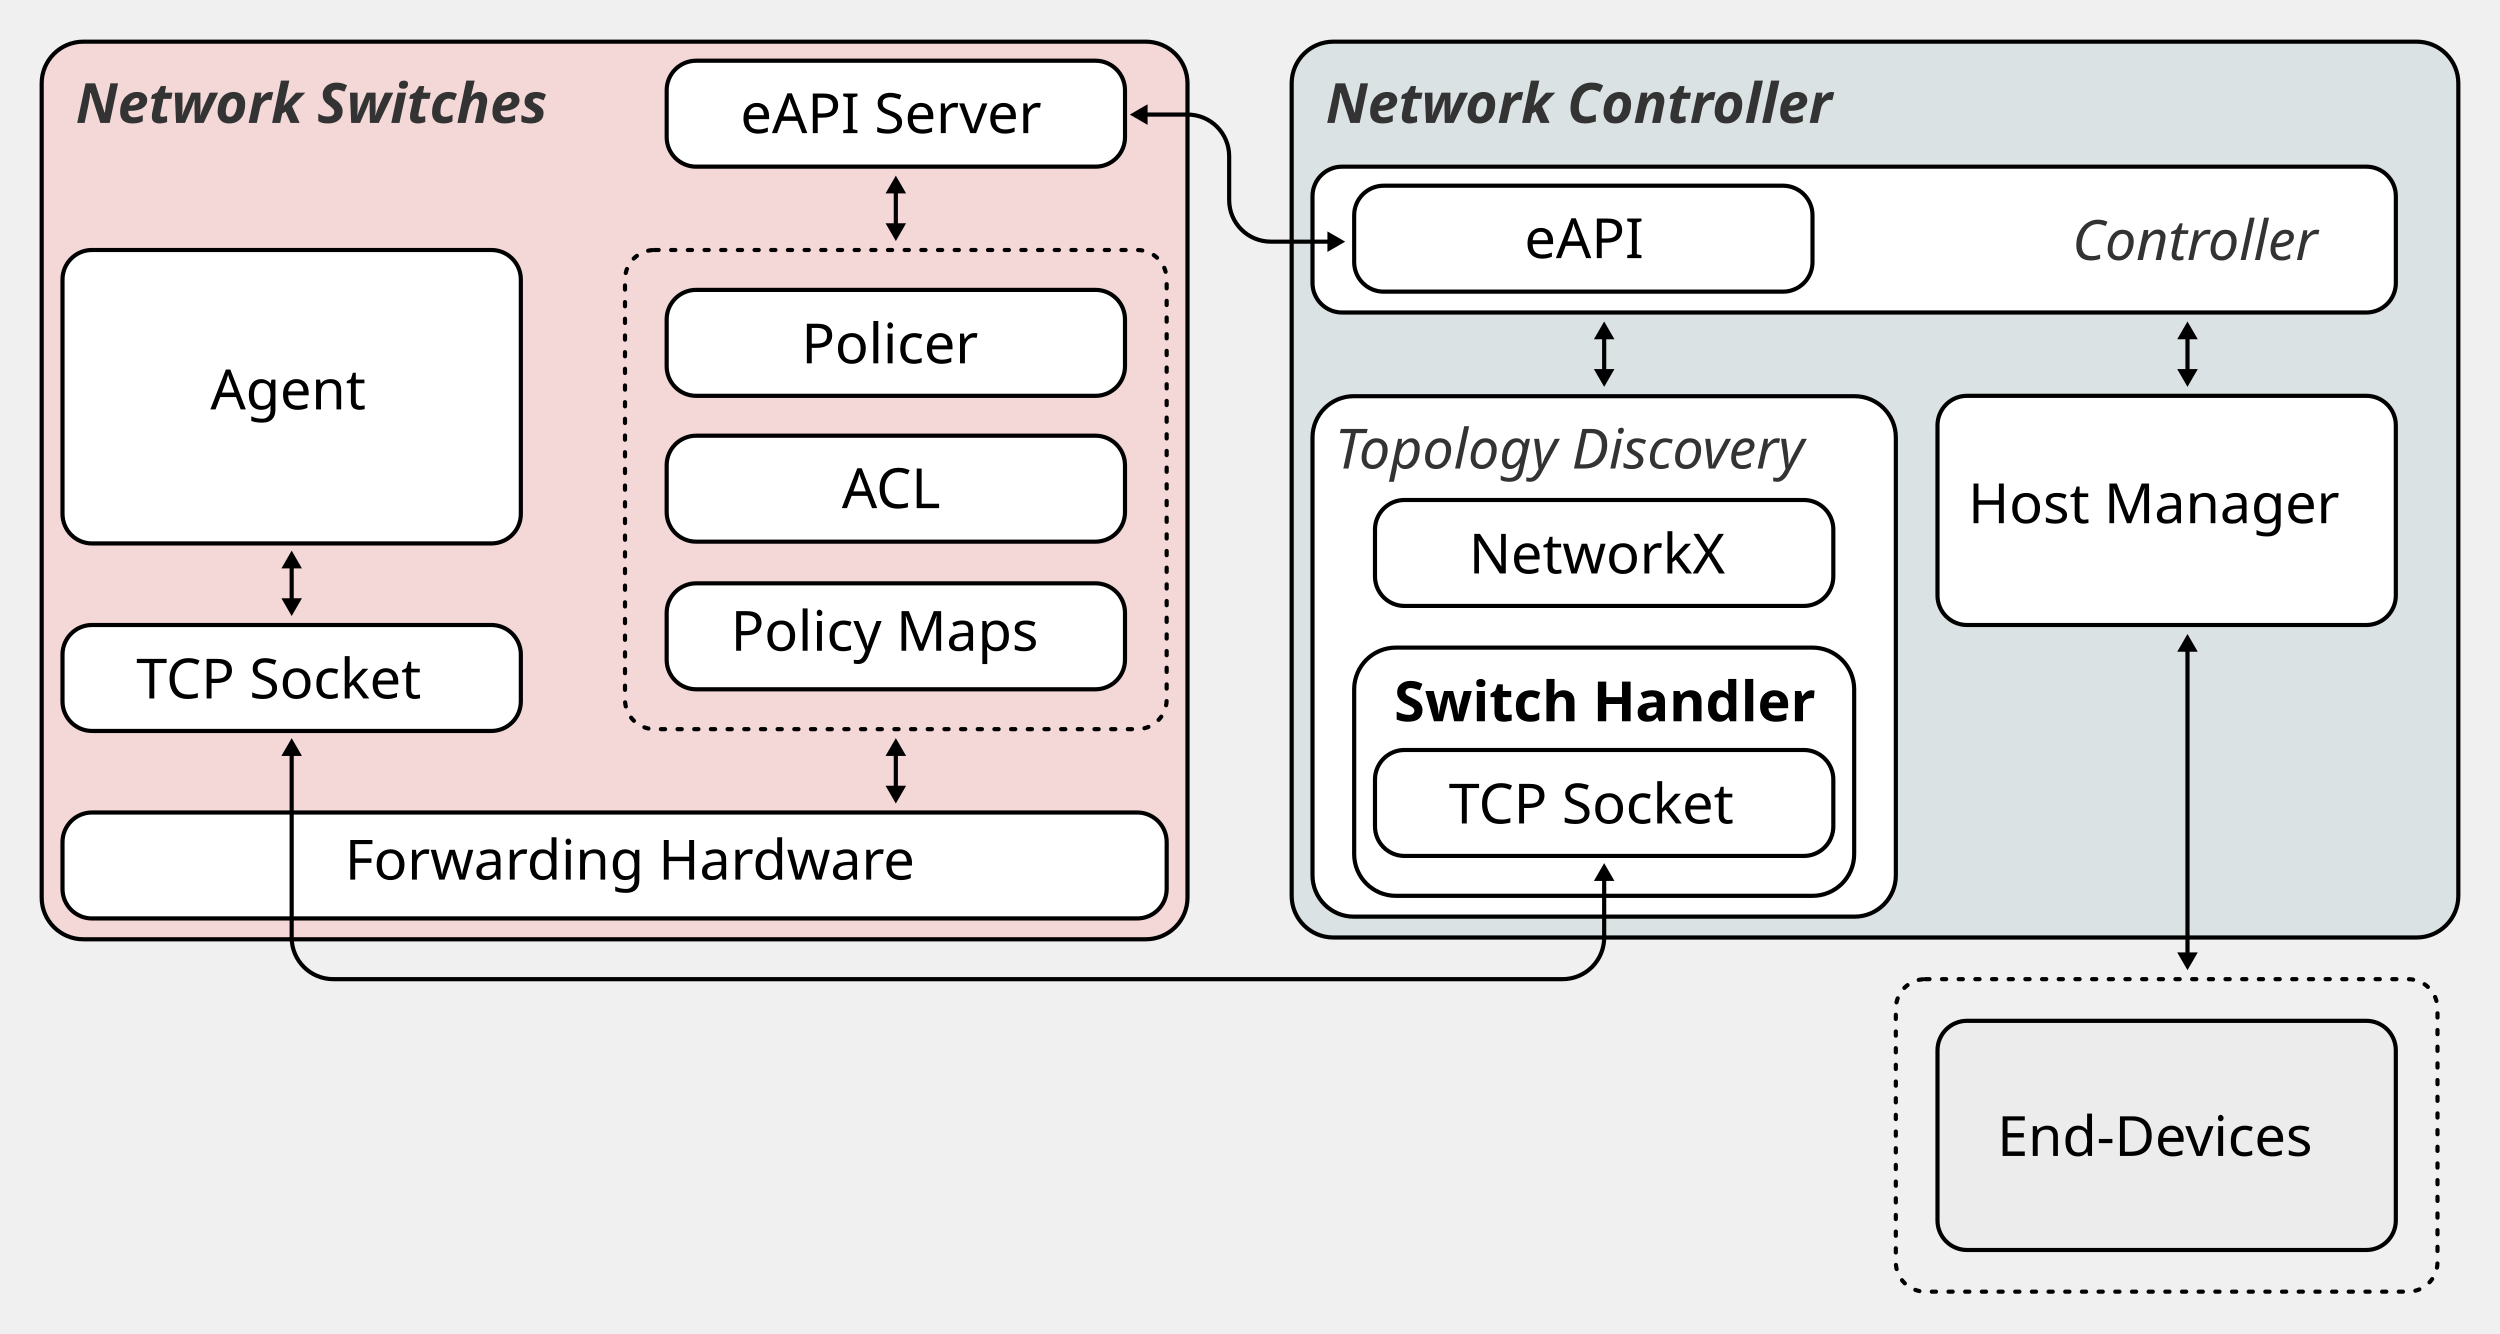
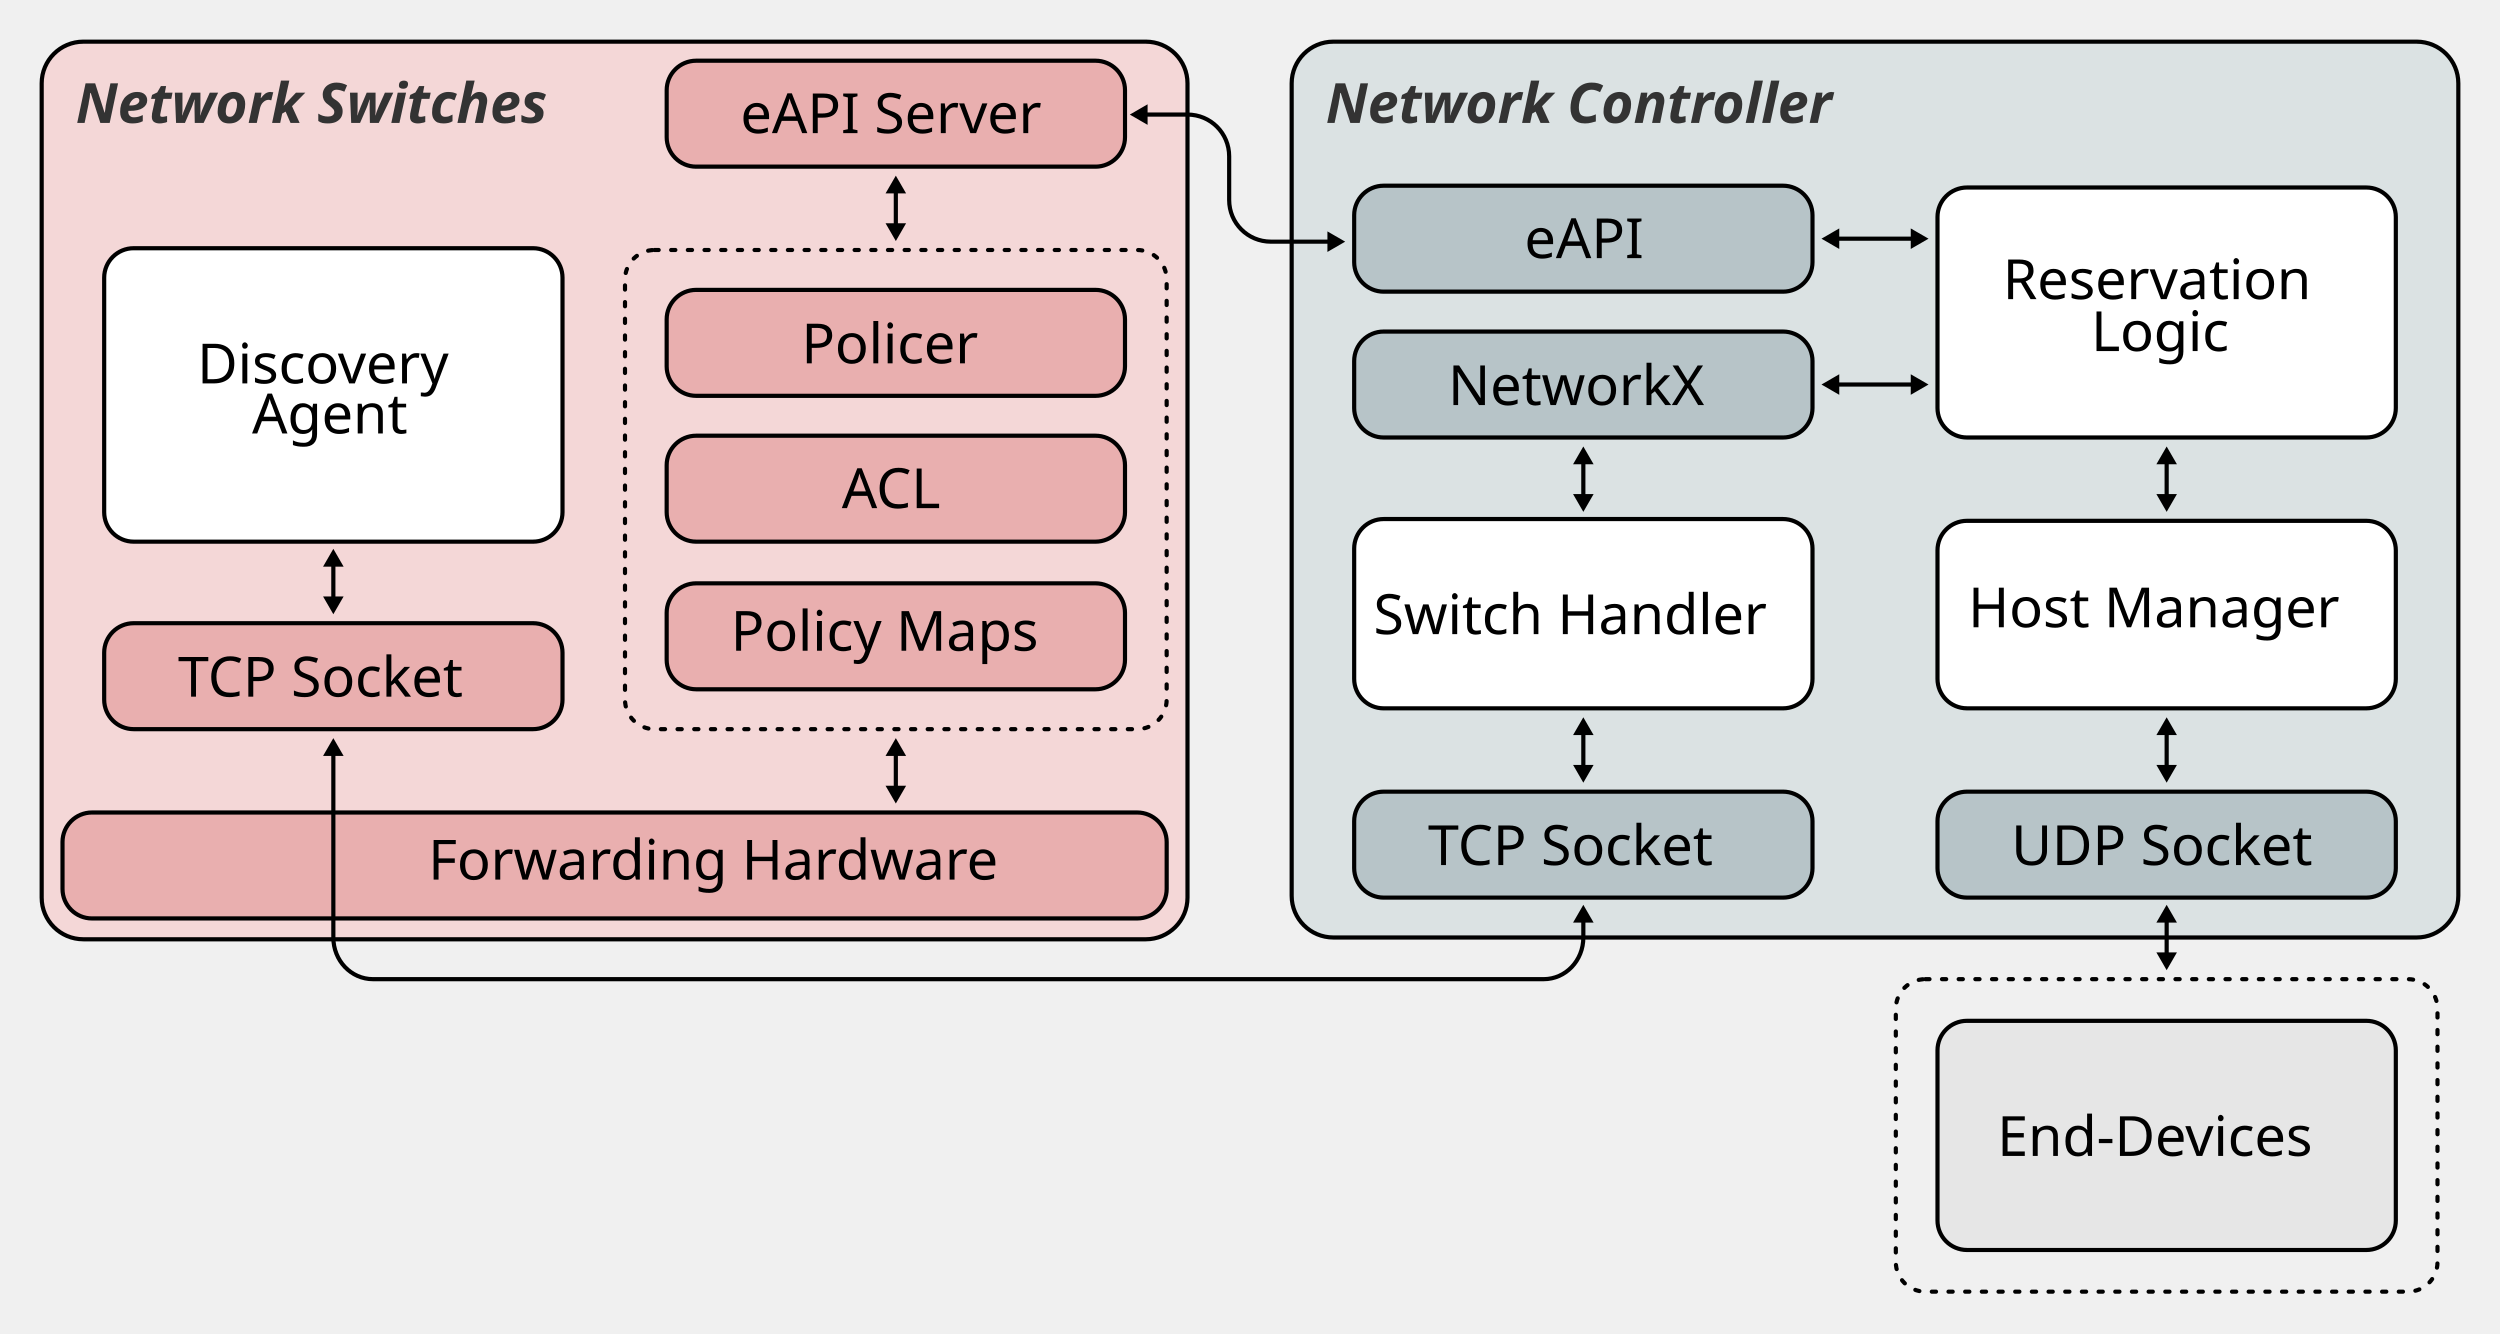
<svg xmlns="http://www.w3.org/2000/svg" width="600" height="320" viewBox="0 0 158.75 84.667" version="1.1" id="svg8">
  <defs id="defs2">
    <marker style="overflow:visible" id="marker2190" refX="0" refY="0" orient="auto">
      <path transform="scale(0.4)" style="fill:#000000;fill-opacity:1;fill-rule:evenodd;stroke:#000000;stroke-width:1pt;stroke-opacity:1" d="M 5.77,0 -2.88,5 V -5 Z" id="path2188" />
    </marker>
    <marker style="overflow:visible" id="marker2036" refX="0" refY="0" orient="auto">
      <path transform="scale(-0.4)" style="fill:#000000;fill-opacity:1;fill-rule:evenodd;stroke:#000000;stroke-width:1pt;stroke-opacity:1" d="M 5.77,0 -2.88,5 V -5 Z" id="path2034" />
    </marker>
    <marker orient="auto" refY="0" refX="0" id="marker1547" style="overflow:visible">
      <path id="path1545" d="M 5.77,0 -2.88,5 V -5 Z" style="fill:#000000;fill-opacity:1;fill-rule:evenodd;stroke:#000000;stroke-width:1pt;stroke-opacity:1" transform="scale(0.4)" />
    </marker>
    <marker orient="auto" refY="0" refX="0" id="marker1387" style="overflow:visible">
      <path id="path1385" d="M 5.77,0 -2.88,5 V -5 Z" style="fill:#000000;fill-opacity:1;fill-rule:evenodd;stroke:#000000;stroke-width:1pt;stroke-opacity:1" transform="scale(-0.4)" />
    </marker>
    <marker style="overflow:visible" id="marker20490" refX="0" refY="0" orient="auto">
      <path transform="scale(0.4)" style="fill:#000000;fill-opacity:1;fill-rule:evenodd;stroke:#000000;stroke-width:1pt;stroke-opacity:1" d="M 5.77,0 -2.88,5 V -5 Z" id="path20488" />
    </marker>
    <marker style="overflow:visible" id="marker20348" refX="0" refY="0" orient="auto">
      <path transform="scale(-0.4)" style="fill:#000000;fill-opacity:1;fill-rule:evenodd;stroke:#000000;stroke-width:1pt;stroke-opacity:1" d="M 5.77,0 -2.88,5 V -5 Z" id="path20346" />
    </marker>
    <marker style="overflow:visible" id="marker11805" refX="0" refY="0" orient="auto">
      <path transform="scale(0.4)" style="fill:#000000;fill-opacity:1;fill-rule:evenodd;stroke:#000000;stroke-width:1pt;stroke-opacity:1" d="M 5.77,0 -2.88,5 V -5 Z" id="path11803" />
    </marker>
    <marker style="overflow:visible" id="marker11675" refX="0" refY="0" orient="auto">
      <path transform="scale(-0.4)" style="fill:#000000;fill-opacity:1;fill-rule:evenodd;stroke:#000000;stroke-width:1pt;stroke-opacity:1" d="M 5.77,0 -2.88,5 V -5 Z" id="path11673" />
    </marker>
    <marker orient="auto" refY="0" refX="0" id="marker5537" style="overflow:visible">
      <path id="path5535" d="M 5.77,0 -2.88,5 V -5 Z" style="fill:#000000;fill-opacity:1;fill-rule:evenodd;stroke:#000000;stroke-width:1pt;stroke-opacity:1" transform="scale(0.4)" />
    </marker>
    <marker orient="auto" refY="0" refX="0" id="marker5401" style="overflow:visible">
      <path id="path5399" d="M 5.77,0 -2.88,5 V -5 Z" style="fill:#000000;fill-opacity:1;fill-rule:evenodd;stroke:#000000;stroke-width:1pt;stroke-opacity:1" transform="scale(-0.4)" />
    </marker>
    <marker style="overflow:visible" id="marker5337" refX="0" refY="0" orient="auto">
      <path transform="scale(0.4)" style="fill:#000000;fill-opacity:1;fill-rule:evenodd;stroke:#000000;stroke-width:1pt;stroke-opacity:1" d="M 5.77,0 -2.88,5 V -5 Z" id="path5335" />
    </marker>
    <marker style="overflow:visible" id="marker5053" refX="0" refY="0" orient="auto">
      <path transform="scale(-0.4)" style="fill:#000000;fill-opacity:1;fill-rule:evenodd;stroke:#000000;stroke-width:1pt;stroke-opacity:1" d="M 5.77,0 -2.88,5 V -5 Z" id="path5051" />
    </marker>
    <marker orient="auto" refY="0" refX="0" id="marker4682" style="overflow:visible">
      <path id="path4680" d="M 5.77,0 -2.88,5 V -5 Z" style="fill:#000000;fill-opacity:1;fill-rule:evenodd;stroke:#000000;stroke-width:1pt;stroke-opacity:1" transform="scale(0.4)" />
    </marker>
    <marker orient="auto" refY="0" refX="0" id="marker4588" style="overflow:visible">
      <path id="path4586" d="M 5.77,0 -2.88,5 V -5 Z" style="fill:#000000;fill-opacity:1;fill-rule:evenodd;stroke:#000000;stroke-width:1pt;stroke-opacity:1" transform="scale(-0.4)" />
    </marker>
-     <marker orient="auto" refY="0" refX="0" id="marker3684" style="overflow:visible">
-       <path id="path3682" d="M 5.77,0 -2.88,5 V -5 Z" style="fill:#000000;fill-opacity:1;fill-rule:evenodd;stroke:#000000;stroke-width:1pt;stroke-opacity:1" transform="scale(0.4)" />
-     </marker>
-     <marker orient="auto" refY="0" refX="0" id="marker3602" style="overflow:visible">
-       <path id="path3600" d="M 5.77,0 -2.88,5 V -5 Z" style="fill:#000000;fill-opacity:1;fill-rule:evenodd;stroke:#000000;stroke-width:1pt;stroke-opacity:1" transform="scale(-0.4)" />
-     </marker>
    <marker orient="auto" refY="0" refX="0" id="marker3498" style="overflow:visible">
      <path id="path3496" d="M 5.77,0 -2.88,5 V -5 Z" style="fill:#000000;fill-opacity:1;fill-rule:evenodd;stroke:#000000;stroke-width:1pt;stroke-opacity:1" transform="scale(0.4)" />
    </marker>
    <marker orient="auto" refY="0" refX="0" id="marker3428" style="overflow:visible">
      <path id="path3426" d="M 5.77,0 -2.88,5 V -5 Z" style="fill:#000000;fill-opacity:1;fill-rule:evenodd;stroke:#000000;stroke-width:1pt;stroke-opacity:1" transform="scale(-0.4)" />
    </marker>
    <marker style="overflow:visible" id="marker3200" refX="0" refY="0" orient="auto">
      <path transform="scale(0.4)" style="fill:#000000;fill-opacity:1;fill-rule:evenodd;stroke:#000000;stroke-width:1pt;stroke-opacity:1" d="M 5.77,0 -2.88,5 V -5 Z" id="path3198" />
    </marker>
    <marker style="overflow:visible" id="marker3142" refX="0" refY="0" orient="auto">
      <path transform="scale(-0.4)" style="fill:#000000;fill-opacity:1;fill-rule:evenodd;stroke:#000000;stroke-width:1pt;stroke-opacity:1" d="M 5.77,0 -2.88,5 V -5 Z" id="path3140" />
    </marker>
    <marker style="overflow:visible" id="marker3064" refX="0" refY="0" orient="auto">
      <path transform="scale(0.4)" style="fill:#000000;fill-opacity:1;fill-rule:evenodd;stroke:#000000;stroke-width:1pt;stroke-opacity:1" d="M 5.77,0 -2.88,5 V -5 Z" id="path3062" />
    </marker>
    <marker style="overflow:visible" id="marker3018" refX="0" refY="0" orient="auto">
      <path transform="scale(-0.4)" style="fill:#000000;fill-opacity:1;fill-rule:evenodd;stroke:#000000;stroke-width:1pt;stroke-opacity:1" d="M 5.77,0 -2.88,5 V -5 Z" id="path3016" />
    </marker>
    <marker orient="auto" refY="0" refX="0" id="Arrow1Mstart" style="overflow:visible">
      <path id="path910" d="M 0,0 5,-5 -12.5,0 5,5 Z" style="fill:#000000;fill-opacity:1;fill-rule:evenodd;stroke:#000000;stroke-width:1pt;stroke-opacity:1" transform="matrix(0.4,0,0,0.4,4,0)" />
    </marker>
    <marker orient="auto" refY="0" refX="0" id="Arrow1Sstart" style="overflow:visible">
      <path id="path916" d="M 0,0 5,-5 -12.5,0 5,5 Z" style="fill:#000000;fill-opacity:1;fill-rule:evenodd;stroke:#000000;stroke-width:1pt;stroke-opacity:1" transform="matrix(0.2,0,0,0.2,1.2,0)" />
    </marker>
    <marker orient="auto" refY="0" refX="0" id="Arrow1Lstart" style="overflow:visible">
      <path id="path904" d="M 0,0 5,-5 -12.5,0 5,5 Z" style="fill:#000000;fill-opacity:1;fill-rule:evenodd;stroke:#000000;stroke-width:1pt;stroke-opacity:1" transform="matrix(0.8,0,0,0.8,10,0)" />
    </marker>
+     <marker style="overflow:visible" id="marker20348-2" refX="0" refY="0" orient="auto">
+       <path transform="scale(-0.4)" style="fill:#000000;fill-opacity:1;fill-rule:evenodd;stroke:#000000;stroke-width:1pt;stroke-opacity:1" d="M 5.77,0 -2.88,5 V -5 Z" id="path20346-7" />
+     </marker>
+     <marker style="overflow:visible" id="marker20490-0" refX="0" refY="0" orient="auto">
+       <path transform="scale(0.4)" style="fill:#000000;fill-opacity:1;fill-rule:evenodd;stroke:#000000;stroke-width:1pt;stroke-opacity:1" d="M 5.77,0 -2.88,5 V -5 Z" id="path20488-9" />
+     </marker>
+     <marker style="overflow:visible" id="marker5053-6" refX="0" refY="0" orient="auto">
+       <path transform="scale(-0.4)" style="fill:#000000;fill-opacity:1;fill-rule:evenodd;stroke:#000000;stroke-width:1pt;stroke-opacity:1" d="M 5.77,0 -2.88,5 V -5 Z" id="path5051-0" />
+     </marker>
+     <marker style="overflow:visible" id="marker5337-6" refX="0" refY="0" orient="auto">
+       <path transform="scale(0.4)" style="fill:#000000;fill-opacity:1;fill-rule:evenodd;stroke:#000000;stroke-width:1pt;stroke-opacity:1" d="M 5.77,0 -2.88,5 V -5 Z" id="path5335-2" />
+     </marker>
+     <marker style="overflow:visible" id="marker5053-6-1" refX="0" refY="0" orient="auto">
+       <path transform="scale(-0.4)" style="fill:#000000;fill-opacity:1;fill-rule:evenodd;stroke:#000000;stroke-width:1pt;stroke-opacity:1" d="M 5.77,0 -2.88,5 V -5 Z" id="path5051-0-8" />
+     </marker>
+     <marker style="overflow:visible" id="marker5337-6-7" refX="0" refY="0" orient="auto">
+       <path transform="scale(0.4)" style="fill:#000000;fill-opacity:1;fill-rule:evenodd;stroke:#000000;stroke-width:1pt;stroke-opacity:1" d="M 5.77,0 -2.88,5 V -5 Z" id="path5335-2-9" />
+     </marker>
  </defs>
  <g id="layer1" transform="translate(0,-212.3333)">
    <rect ry="2.646" y="214.979" x="2.646" height="56.999" width="72.76" id="rect817" style="opacity:1;fill:#f4d7d7;fill-opacity:1;stroke:#000000;stroke-width:0.265;stroke-linecap:round;stroke-miterlimit:4;stroke-dasharray:none;stroke-dashoffset:0;stroke-opacity:1" rx="2.646" />
    <text xml:space="preserve" style="font-style:normal;font-weight:normal;font-size:10.583px;line-height:1.25;font-family:sans-serif;letter-spacing:0px;word-spacing:0px;fill:#333333;fill-opacity:1;stroke:none;stroke-width:0.265" x="4.807" y="220.139" id="text821">
      <tspan id="tspan819" x="4.807" y="220.139" style="font-style:italic;font-variant:normal;font-weight:bold;font-stretch:normal;font-size:3.528px;font-family:Silka;-inkscape-font-specification:'Silka Bold';fill:#333333;stroke-width:0.265">Network Switches</tspan>
    </text>
-     <rect style="opacity:1;fill:#ffffff;fill-opacity:1;stroke:#000000;stroke-width:0.265;stroke-linecap:round;stroke-miterlimit:4;stroke-dasharray:none;stroke-dashoffset:0;stroke-opacity:1" id="rect825" width="70.115" height="6.728" x="3.969" y="263.927" ry="1.873" rx="1.873" />
-     <text id="text829" y="268.185" x="21.899" style="font-style:normal;font-weight:normal;font-size:10.583px;line-height:1.25;font-family:sans-serif;letter-spacing:0px;word-spacing:0px;fill:#000000;fill-opacity:1;stroke:none;stroke-width:0.265" xml:space="preserve">
-       <tspan style="font-style:normal;font-variant:normal;font-weight:normal;font-stretch:normal;font-size:3.528px;font-family:Silka;-inkscape-font-specification:Silka;stroke-width:0.265" y="268.185" x="21.899" id="tspan827">Forwarding Hardware</tspan>
+     <rect style="opacity:1;fill:#e9afaf;fill-opacity:1;stroke:#000000;stroke-width:0.265;stroke-linecap:round;stroke-miterlimit:4;stroke-dasharray:none;stroke-dashoffset:0;stroke-opacity:1" id="rect825" width="70.115" height="6.728" x="3.969" y="263.927" ry="1.873" rx="1.873" />
+     <text id="text829" y="268.185" x="27.19" style="font-style:normal;font-weight:normal;font-size:10.583px;line-height:1.25;font-family:sans-serif;letter-spacing:0px;word-spacing:0px;fill:#000000;fill-opacity:1;stroke:none;stroke-width:0.265" xml:space="preserve">
+       <tspan style="font-style:normal;font-variant:normal;font-weight:normal;font-stretch:normal;font-size:3.528px;font-family:Silka;-inkscape-font-specification:Silka;stroke-width:0.265" y="268.185" x="27.19" id="tspan827">Forwarding Hardware</tspan>
    </text>
-     <rect rx="1.873" ry="1.873" y="252.021" x="3.969" height="6.728" width="29.104" id="rect831" style="opacity:1;fill:#ffffff;fill-opacity:1;stroke:#000000;stroke-width:0.265;stroke-linecap:round;stroke-miterlimit:4;stroke-dasharray:none;stroke-dashoffset:0;stroke-opacity:1" />
-     <text xml:space="preserve" style="font-style:normal;font-weight:normal;font-size:10.583px;line-height:1.25;font-family:sans-serif;letter-spacing:0px;word-spacing:0px;fill:#000000;fill-opacity:1;stroke:none;stroke-width:0.265" x="8.657" y="256.685" id="text835">
-       <tspan id="tspan833" x="8.657" y="256.685" style="font-style:normal;font-variant:normal;font-weight:normal;font-stretch:normal;font-size:3.528px;font-family:Silka;-inkscape-font-specification:Silka;stroke-width:0.265">TCP Socket</tspan>
+     <rect rx="1.873" ry="1.873" y="251.907" x="6.615" height="6.728" width="29.104" id="rect831" style="opacity:1;fill:#e9afaf;fill-opacity:1;stroke:#000000;stroke-width:0.265;stroke-linecap:round;stroke-miterlimit:4;stroke-dasharray:none;stroke-dashoffset:0;stroke-opacity:1" />
+     <text xml:space="preserve" style="font-style:normal;font-weight:normal;font-size:10.583px;line-height:1.25;font-family:sans-serif;letter-spacing:0px;word-spacing:0px;fill:#000000;fill-opacity:1;stroke:none;stroke-width:0.265" x="11.303" y="256.571" id="text835">
+       <tspan id="tspan833" x="11.303" y="256.571" style="font-style:normal;font-variant:normal;font-weight:normal;font-stretch:normal;font-size:3.528px;font-family:Silka;-inkscape-font-specification:Silka;stroke-width:0.265">TCP Socket</tspan>
    </text>
-     <rect style="opacity:1;fill:#ffffff;fill-opacity:1;stroke:#000000;stroke-width:0.265;stroke-linecap:round;stroke-miterlimit:4;stroke-dasharray:none;stroke-dashoffset:0;stroke-opacity:1" id="rect837" width="29.104" height="18.634" x="3.969" y="228.208" ry="1.873" rx="1.873" />
-     <text id="text841" y="238.332" x="13.358" style="font-style:normal;font-weight:normal;font-size:10.583px;line-height:1.25;font-family:sans-serif;letter-spacing:0px;word-spacing:0px;fill:#000000;fill-opacity:1;stroke:none;stroke-width:0.265" xml:space="preserve">
-       <tspan style="font-style:normal;font-variant:normal;font-weight:normal;font-stretch:normal;font-size:3.528px;font-family:Silka;-inkscape-font-specification:Silka;stroke-width:0.265" y="238.332" x="13.358" id="tspan839">Agent</tspan>
-     </text>
+     <rect style="opacity:1;fill:#ffffff;fill-opacity:1;stroke:#000000;stroke-width:0.265;stroke-linecap:round;stroke-miterlimit:4;stroke-dasharray:none;stroke-dashoffset:0;stroke-opacity:1" id="rect837" width="29.104" height="18.634" x="6.615" y="228.095" ry="1.873" rx="1.873" />
    <rect rx="1.873" ry="1.873" y="228.208" x="39.687" height="30.427" width="34.396" id="rect4088" style="opacity:1;fill:none;fill-opacity:1;stroke:#000000;stroke-width:0.265;stroke-linecap:round;stroke-miterlimit:4;stroke-dasharray:0.265, 0.794;stroke-dashoffset:0;stroke-opacity:1" />
-     <path id="path3138" d="m 18.521,248.052 v 2.646" style="fill:none;stroke:#000000;stroke-width:0.265px;stroke-linecap:butt;stroke-linejoin:miter;stroke-opacity:1;marker-start:url(#marker3142);marker-end:url(#marker3200)" />
-     <g style="stroke-width:1.104" id="g384" transform="matrix(0.8992229,0,0,0.9117568,-20.90778,49.80667)">
-       <rect style="opacity:1;fill:#ffffff;fill-opacity:1;stroke:#000000;stroke-width:0.292;stroke-linecap:round;stroke-miterlimit:4;stroke-dasharray:none;stroke-dashoffset:0;stroke-opacity:1" id="rect843" width="32.366" height="7.379" x="70.329" y="182.485" ry="2.054" rx="2.083" />
+     <path id="path3138" d="m 21.167,247.939 v 2.646" style="fill:none;stroke:#000000;stroke-width:0.265px;stroke-linecap:butt;stroke-linejoin:miter;stroke-opacity:1;marker-start:url(#marker3142);marker-end:url(#marker3200)" />
+     <g style="stroke-width:1.104;fill:#e9afaf" id="g384" transform="matrix(0.8992229,0,0,0.9117568,-20.90778,49.80667)">
+       <rect style="opacity:1;fill:#e9afaf;fill-opacity:1;stroke:#000000;stroke-width:0.292;stroke-linecap:round;stroke-miterlimit:4;stroke-dasharray:none;stroke-dashoffset:0;stroke-opacity:1" id="rect843" width="32.366" height="7.379" x="70.329" y="182.485" ry="2.054" rx="2.083" />
    </g>
    <path id="path3014" d="m 56.885,259.958 v 2.646" style="fill:none;stroke:#000000;stroke-width:0.265px;stroke-linecap:butt;stroke-linejoin:miter;stroke-opacity:1;marker-start:url(#marker3018);marker-end:url(#marker3064)" />
-     <rect style="opacity:1;fill:#ffffff;fill-opacity:1;stroke:#000000;stroke-width:0.265;stroke-linecap:round;stroke-miterlimit:4;stroke-dasharray:none;stroke-dashoffset:0;stroke-opacity:1" id="rect849" width="29.104" height="6.728" x="42.333" y="249.375" ry="1.873" rx="1.873" />
+     <rect style="opacity:1;fill:#e9afaf;fill-opacity:1;stroke:#000000;stroke-width:0.265;stroke-linecap:round;stroke-miterlimit:4;stroke-dasharray:none;stroke-dashoffset:0;stroke-opacity:1" id="rect849" width="29.104" height="6.728" x="42.333" y="249.375" ry="1.873" rx="1.873" />
    <text id="text853" y="253.656" x="46.401" style="font-style:normal;font-weight:normal;font-size:10.583px;line-height:1.25;font-family:sans-serif;letter-spacing:0px;word-spacing:0px;fill:#000000;fill-opacity:1;stroke:none;stroke-width:0.265" xml:space="preserve">
      <tspan style="font-style:normal;font-variant:normal;font-weight:normal;font-stretch:normal;font-size:3.528px;font-family:Silka;-inkscape-font-specification:Silka;stroke-width:0.265" y="253.656" x="46.401" id="tspan851">Policy Maps</tspan>
    </text>
-     <rect rx="1.873" ry="1.873" y="240.001" x="42.333" height="6.728" width="29.104" id="rect855" style="opacity:1;fill:#ffffff;fill-opacity:1;stroke:#000000;stroke-width:0.265;stroke-linecap:round;stroke-miterlimit:4;stroke-dasharray:none;stroke-dashoffset:0;stroke-opacity:1" />
+     <rect rx="1.873" ry="1.873" y="240.001" x="42.333" height="6.728" width="29.104" id="rect855" style="opacity:1;fill:#e9afaf;fill-opacity:1;stroke:#000000;stroke-width:0.265;stroke-linecap:round;stroke-miterlimit:4;stroke-dasharray:none;stroke-dashoffset:0;stroke-opacity:1" />
    <text xml:space="preserve" style="font-style:normal;font-weight:normal;font-size:10.583px;line-height:1.25;font-family:sans-serif;letter-spacing:0px;word-spacing:0px;fill:#000000;fill-opacity:1;stroke:none;stroke-width:0.265" x="53.453" y="244.6" id="text859">
      <tspan id="tspan857" x="53.453" y="244.6" style="font-style:normal;font-variant:normal;font-weight:normal;font-stretch:normal;font-size:3.528px;font-family:Silka;-inkscape-font-specification:Silka;stroke-width:0.265">ACL</tspan>
    </text>
-     <rect style="opacity:1;fill:#ffffff;fill-opacity:1;stroke:#000000;stroke-width:0.265;stroke-linecap:round;stroke-miterlimit:4;stroke-dasharray:none;stroke-dashoffset:0;stroke-opacity:1" id="rect861" width="29.104" height="6.728" x="42.333" y="230.741" ry="1.873" rx="1.873" />
+     <rect style="opacity:1;fill:#e9afaf;fill-opacity:1;stroke:#000000;stroke-width:0.265;stroke-linecap:round;stroke-miterlimit:4;stroke-dasharray:none;stroke-dashoffset:0;stroke-opacity:1" id="rect861" width="29.104" height="6.728" x="42.333" y="230.741" ry="1.873" rx="1.873" />
    <text id="text865" y="235.405" x="50.892" style="font-style:normal;font-weight:normal;font-size:10.583px;line-height:1.25;font-family:sans-serif;letter-spacing:0px;word-spacing:0px;fill:#000000;fill-opacity:1;stroke:none;stroke-width:0.265" xml:space="preserve">
      <tspan style="font-style:normal;font-variant:normal;font-weight:normal;font-stretch:normal;font-size:3.528px;font-family:Silka;-inkscape-font-specification:Silka;stroke-width:0.265" y="235.405" x="50.892" id="tspan863">Policer</tspan>
    </text>
    <rect style="opacity:1;fill:#dbe2e3;fill-opacity:1;stroke:#000000;stroke-width:0.265;stroke-linecap:round;stroke-miterlimit:4;stroke-dasharray:none;stroke-dashoffset:0;stroke-opacity:1" id="rect3358" width="74.083" height="56.885" x="82.021" y="214.979" ry="2.646" rx="2.646" />
-     <rect rx="2.622" ry="2.622" y="237.492" x="83.344" height="33.049" width="37.042" id="rect433" style="opacity:1;fill:#ffffff;fill-opacity:1;stroke:#000000;stroke-width:0.265;stroke-linecap:round;stroke-miterlimit:4;stroke-dasharray:none;stroke-dashoffset:0;stroke-opacity:1" />
    <text id="text3362" y="220.139" x="84.182" style="font-style:normal;font-weight:normal;font-size:10.583px;line-height:1.25;font-family:sans-serif;letter-spacing:0px;word-spacing:0px;fill:#333333;fill-opacity:1;stroke:none;stroke-width:0.265" xml:space="preserve">
      <tspan style="font-style:italic;font-variant:normal;font-weight:bold;font-stretch:normal;font-size:3.528px;font-family:Silka;-inkscape-font-specification:'Silka Bold';fill:#333333;stroke-width:0.265" y="220.139" x="84.182" id="tspan3360">Network Controller</tspan>
    </text>
-     <rect style="opacity:1;fill:#ffffff;fill-opacity:1;stroke:#000000;stroke-width:0.265;stroke-linecap:round;stroke-miterlimit:4;stroke-dasharray:none;stroke-dashoffset:0;stroke-opacity:1" id="rect3592" width="68.792" height="9.26" x="83.344" y="222.917" ry="1.873" rx="1.873" />
-     <text id="text3596" y="228.847" x="131.595" style="font-style:normal;font-weight:normal;font-size:3.528px;line-height:1.25;font-family:sans-serif;letter-spacing:0px;word-spacing:0px;fill:#333333;fill-opacity:1;stroke:none;stroke-width:0.265" xml:space="preserve">
-       <tspan style="font-style:italic;font-variant:normal;font-weight:normal;font-stretch:normal;font-size:3.528px;font-family:Silka;-inkscape-font-specification:Silka;fill:#333333;stroke-width:0.265" y="228.847" x="131.595" id="tspan3594">Controller</tspan>
-     </text>
-     <rect style="opacity:1;fill:#ffffff;fill-opacity:1;stroke:#000000;stroke-width:0.265;stroke-linecap:round;stroke-miterlimit:4;stroke-dasharray:none;stroke-dashoffset:0;stroke-opacity:1" id="rect4176" width="31.75" height="15.762" x="85.99" y="253.457" ry="2.646" rx="2.646" />
-     <path style="fill:none;stroke:#000000;stroke-width:0.265px;stroke-linecap:butt;stroke-linejoin:miter;stroke-opacity:1;marker-start:url(#marker3602);marker-end:url(#marker3684)" d="m 101.865,233.5 v 2.646" id="path3424" />
-     <text xml:space="preserve" style="font-style:normal;font-weight:normal;font-size:2.117px;line-height:1.25;font-family:sans-serif;letter-spacing:0px;word-spacing:0px;fill:#000000;fill-opacity:1;stroke:none;stroke-width:0.265" x="88.533" y="258.129" id="text4195">
-       <tspan id="tspan4193" x="88.533" y="258.129" style="font-style:normal;font-variant:normal;font-weight:bold;font-stretch:normal;font-size:3.528px;font-family:Silka;-inkscape-font-specification:'Silka Bold';stroke-width:0.265">Switch Handler</tspan>
-     </text>
-     <rect rx="1.873" ry="1.873" y="237.469" x="123.031" height="14.552" width="29.104" id="rect4203" style="opacity:1;fill:#ffffff;fill-opacity:1;stroke:#000000;stroke-width:0.265;stroke-linecap:round;stroke-miterlimit:4;stroke-dasharray:none;stroke-dashoffset:0;stroke-opacity:1" />
+     <rect rx="1.873" ry="1.873" y="245.406" x="123.031" height="11.906" width="29.104" id="rect4203" style="opacity:1;fill:#ffffff;fill-opacity:1;stroke:#000000;stroke-width:0.265;stroke-linecap:round;stroke-miterlimit:4;stroke-dasharray:none;stroke-dashoffset:0;stroke-opacity:1" />
    <path style="fill:none;stroke:#000000;stroke-width:0.265px;stroke-linecap:butt;stroke-linejoin:miter;stroke-opacity:1;marker-start:url(#marker4588);marker-end:url(#marker4682)" d="m 56.885,224.24 v 2.646" id="path4584" />
-     <path id="path5049" d="m 138.906,233.5 v 2.646" style="fill:none;stroke:#000000;stroke-width:0.265px;stroke-linecap:butt;stroke-linejoin:miter;stroke-opacity:1;marker-start:url(#marker5053);marker-end:url(#marker5337)" />
-     <rect style="opacity:1;fill:#ececec;fill-opacity:1;stroke:#000000;stroke-width:0.265;stroke-linecap:round;stroke-miterlimit:4;stroke-dasharray:none;stroke-dashoffset:0;stroke-opacity:1" id="rect20336" width="29.104" height="14.552" x="123.031" y="277.156" ry="1.873" rx="1.873" />
+     <path id="path5049" d="m 137.583,241.438 v 2.646" style="fill:none;stroke:#000000;stroke-width:0.265px;stroke-linecap:butt;stroke-linejoin:miter;stroke-opacity:1;marker-start:url(#marker5053);marker-end:url(#marker5337)" />
+     <rect style="opacity:1;fill:#e6e6e6;fill-opacity:1;stroke:#000000;stroke-width:0.265;stroke-linecap:round;stroke-miterlimit:4;stroke-dasharray:none;stroke-dashoffset:0;stroke-opacity:1" id="rect20336" width="29.104" height="14.552" x="123.031" y="277.156" ry="1.873" rx="1.873" />
    <rect style="opacity:1;fill:none;fill-opacity:1;stroke:#000000;stroke-width:0.265;stroke-linecap:round;stroke-miterlimit:4;stroke-dasharray:0.265, 0.794;stroke-dashoffset:0;stroke-opacity:1" id="rect20307" width="34.396" height="19.844" x="120.385" y="274.51" ry="1.873" rx="1.873" />
-     <path id="path20311" d="M 138.906,253.344 V 273.188" style="fill:none;stroke:#000000;stroke-width:0.265px;stroke-linecap:butt;stroke-linejoin:miter;stroke-opacity:1;marker-start:url(#marker20348);marker-end:url(#marker20490)" />
+     <path id="path20311" d="m 137.583,270.542 v 2.646" style="fill:none;stroke:#000000;stroke-width:0.265px;stroke-linecap:butt;stroke-linejoin:miter;stroke-opacity:1;marker-start:url(#marker20348);marker-end:url(#marker20490)" />
    <text id="text20295" y="285.732" x="126.825" style="font-style:normal;font-weight:normal;font-size:10.583px;line-height:1.25;font-family:sans-serif;letter-spacing:0px;word-spacing:0px;fill:#000000;fill-opacity:1;stroke:none;stroke-width:0.265" xml:space="preserve">
      <tspan style="font-style:normal;font-variant:normal;font-weight:normal;font-stretch:normal;font-size:3.528px;font-family:Silka;-inkscape-font-specification:Silka;stroke-width:0.265" y="285.732" x="126.825" id="tspan20293">End-Devices</tspan>
    </text>
    <text xml:space="preserve" style="font-style:normal;font-weight:normal;font-size:10.583px;line-height:1.25;font-family:sans-serif;letter-spacing:0px;word-spacing:0px;fill:#000000;fill-opacity:1;stroke:none;stroke-width:0.265" x="47.025" y="220.787" id="text394">
      <tspan id="tspan392" x="47.025" y="220.787" style="font-style:normal;font-variant:normal;font-weight:normal;font-stretch:normal;font-size:3.528px;font-family:Silka;-inkscape-font-specification:Silka;stroke-width:0.265">eAPI Server</tspan>
    </text>
-     <rect rx="1.873" ry="1.873" y="259.958" x="87.312" height="6.728" width="29.104" id="rect831-3" style="opacity:1;fill:#ffffff;fill-opacity:1;stroke:#000000;stroke-width:0.265;stroke-linecap:round;stroke-miterlimit:4;stroke-dasharray:none;stroke-dashoffset:0;stroke-opacity:1" />
-     <text xml:space="preserve" style="font-style:normal;font-weight:normal;font-size:10.583px;line-height:1.25;font-family:sans-serif;letter-spacing:0px;word-spacing:0px;fill:#000000;fill-opacity:1;stroke:none;stroke-width:0.265" x="92.001" y="264.622" id="text835-6">
-       <tspan id="tspan833-7" x="92.001" y="264.622" style="font-style:normal;font-variant:normal;font-weight:normal;font-stretch:normal;font-size:3.528px;font-family:Silka;-inkscape-font-specification:Silka;stroke-width:0.265">TCP Socket</tspan>
+     <rect rx="1.873" ry="1.873" y="262.604" x="85.99" height="6.728" width="29.104" id="rect831-3" style="opacity:1;fill:#b7c4c8;fill-opacity:1;stroke:#000000;stroke-width:0.265;stroke-linecap:round;stroke-miterlimit:4;stroke-dasharray:none;stroke-dashoffset:0;stroke-opacity:1" />
+     <text xml:space="preserve" style="font-style:normal;font-weight:normal;font-size:10.583px;line-height:1.25;font-family:sans-serif;letter-spacing:0px;word-spacing:0px;fill:#000000;fill-opacity:1;stroke:none;stroke-width:0.265" x="90.678" y="267.268" id="text835-6">
+       <tspan id="tspan833-7" x="90.678" y="267.268" style="font-style:normal;font-variant:normal;font-weight:normal;font-stretch:normal;font-size:3.528px;font-family:Silka;-inkscape-font-specification:Silka;stroke-width:0.265">TCP Socket</tspan>
    </text>
-     <g transform="matrix(0.8992229,0,0,0.9117568,22.74847,57.74416)" id="g423" style="stroke-width:1.104">
-       <rect rx="2.083" ry="2.054" y="182.485" x="70.329" height="7.379" width="32.366" id="rect421" style="opacity:1;fill:#ffffff;fill-opacity:1;stroke:#000000;stroke-width:0.292;stroke-linecap:round;stroke-miterlimit:4;stroke-dasharray:none;stroke-dashoffset:0;stroke-opacity:1" />
+     <g transform="matrix(0.8992229,0,0,0.9117568,22.74847,57.74416)" id="g423" style="stroke-width:1.104;fill:#b7c4c8">
+       <rect rx="2.083" ry="2.054" y="182.485" x="70.329" height="7.379" width="32.366" id="rect421" style="opacity:1;fill:#b7c4c8;fill-opacity:1;stroke:#000000;stroke-width:0.292;stroke-linecap:round;stroke-miterlimit:4;stroke-dasharray:none;stroke-dashoffset:0;stroke-opacity:1" />
    </g>
    <text id="text427" y="228.725" x="96.808" style="font-style:normal;font-weight:normal;font-size:10.583px;line-height:1.25;font-family:sans-serif;letter-spacing:0px;word-spacing:0px;fill:#000000;fill-opacity:1;stroke:none;stroke-width:0.265" xml:space="preserve">
      <tspan style="font-style:normal;font-variant:normal;font-weight:normal;font-stretch:normal;font-size:3.528px;font-family:Silka;-inkscape-font-specification:Silka;stroke-width:0.265" y="228.725" x="96.808" id="tspan425">eAPI</tspan>
    </text>
-     <text xml:space="preserve" style="font-style:normal;font-weight:normal;font-size:10.583px;line-height:1.25;font-family:sans-serif;letter-spacing:0px;word-spacing:0px;fill:#000000;fill-opacity:1;stroke:none;stroke-width:0.265" x="124.977" y="245.551" id="text431">
-       <tspan id="tspan429" x="124.977" y="245.551" style="font-style:normal;font-variant:normal;font-weight:normal;font-stretch:normal;font-size:3.528px;font-family:Silka;-inkscape-font-specification:Silka;stroke-width:0.265">Host Manager</tspan>
+     <text xml:space="preserve" style="font-style:normal;font-weight:normal;font-size:10.583px;line-height:1.25;font-family:sans-serif;letter-spacing:0px;word-spacing:0px;fill:#000000;fill-opacity:1;stroke:none;stroke-width:0.265" x="124.977" y="252.165" id="text431">
+       <tspan id="tspan429" x="124.977" y="252.165" style="font-style:normal;font-variant:normal;font-weight:normal;font-stretch:normal;font-size:3.528px;font-family:Silka;-inkscape-font-specification:Silka;stroke-width:0.265">Host Manager</tspan>
    </text>
-     <text xml:space="preserve" style="font-style:normal;font-weight:normal;font-size:10.583px;line-height:1.25;font-family:sans-serif;letter-spacing:0px;word-spacing:0px;fill:#333333;fill-opacity:1;stroke:none;stroke-width:0.265" x="84.769" y="242.087" id="text437">
-       <tspan id="tspan435" x="84.769" y="242.087" style="font-style:italic;font-variant:normal;font-weight:normal;font-stretch:normal;font-size:3.528px;font-family:Silka;-inkscape-font-specification:Silka;fill:#333333;stroke-width:0.265">Topology Discovery</tspan>
+     <rect style="opacity:1;fill:#ffffff;fill-opacity:1;stroke:#000000;stroke-width:0.265;stroke-linecap:round;stroke-miterlimit:4;stroke-dasharray:none;stroke-dashoffset:0;stroke-opacity:1" id="rect439-1" width="29.104" height="12.02" x="85.99" y="245.293" ry="1.873" rx="1.873" />
+     <text xml:space="preserve" style="font-style:normal;font-weight:normal;font-size:10.583px;line-height:1.25;font-family:sans-serif;letter-spacing:0px;word-spacing:0px;fill:#000000;fill-opacity:1;stroke:none;stroke-width:0.265" x="87.21" y="252.603" id="text437">
+       <tspan id="tspan435" x="87.21" y="252.603" style="font-style:normal;font-variant:normal;font-weight:normal;font-stretch:normal;font-size:3.528px;font-family:Silka;-inkscape-font-specification:Silka;fill:#000000;stroke-width:0.265">Switch Handler</tspan>
    </text>
-     <rect style="opacity:1;fill:#ffffff;fill-opacity:1;stroke:#000000;stroke-width:0.265;stroke-linecap:round;stroke-miterlimit:4;stroke-dasharray:none;stroke-dashoffset:0;stroke-opacity:1" id="rect439" width="29.104" height="6.728" x="87.312" y="244.083" ry="1.873" rx="1.873" />
-     <text id="text443" y="248.747" x="93.273" style="font-style:normal;font-weight:normal;font-size:10.583px;line-height:1.25;font-family:sans-serif;letter-spacing:0px;word-spacing:0px;fill:#000000;fill-opacity:1;stroke:none;stroke-width:0.265" xml:space="preserve">
-       <tspan style="font-style:normal;font-variant:normal;font-weight:normal;font-stretch:normal;font-size:3.528px;font-family:Silka;-inkscape-font-specification:Silka;stroke-width:0.265" y="248.747" x="93.273" id="tspan441">NetworkX</tspan>
+     <rect style="opacity:1;fill:#b7c4c8;fill-opacity:1;stroke:#000000;stroke-width:0.265;stroke-linecap:round;stroke-miterlimit:4;stroke-dasharray:none;stroke-dashoffset:0;stroke-opacity:1" id="rect439" width="29.104" height="6.728" x="85.99" y="233.387" ry="1.873" rx="1.873" />
+     <text id="text443" y="238.051" x="91.95" style="font-style:normal;font-weight:normal;font-size:10.583px;line-height:1.25;font-family:sans-serif;letter-spacing:0px;word-spacing:0px;fill:#000000;fill-opacity:1;stroke:none;stroke-width:0.265" xml:space="preserve">
+       <tspan style="font-style:normal;font-variant:normal;font-weight:normal;font-stretch:normal;font-size:3.528px;font-family:Silka;-inkscape-font-specification:Silka;stroke-width:0.265" y="238.051" x="91.95" id="tspan441">NetworkX</tspan>
    </text>
-     <path style="opacity:1;fill:none;fill-opacity:1;stroke:#000000;stroke-width:0.265;stroke-linecap:round;stroke-miterlimit:4;stroke-dasharray:none;stroke-dashoffset:0;stroke-opacity:1;marker-start:url(#marker1387);marker-end:url(#marker1547)" d="m 101.865,267.896 v 3.969 c 0,1.466 -1.18,2.646 -2.646,2.646 l -78.052,0 c -1.466,0 -2.646,-1.18 -2.646,-2.646 v -11.906" id="rect445" />
+     <path style="opacity:1;fill:none;fill-opacity:1;stroke:#000000;stroke-width:0.265;stroke-linecap:round;stroke-miterlimit:4;stroke-dasharray:none;stroke-dashoffset:0;stroke-opacity:1;marker-start:url(#marker1387);marker-end:url(#marker1547)" d="m 100.542,270.542 0,1.323 c 0,1.466 -1.124,2.646 -2.52,2.646 H 23.687 c -1.396,0 -2.52,-1.18 -2.52,-2.646 v -11.906" id="rect445" />
    <path style="opacity:1;fill:none;fill-opacity:1;stroke:#000000;stroke-width:0.265;stroke-linecap:round;stroke-miterlimit:4;stroke-dasharray:none;stroke-dashoffset:0;stroke-opacity:1;marker-start:url(#marker2036);marker-end:url(#marker2190)" d="m 72.496,219.609 h 2.91 c 1.466,0 2.646,1.18 2.646,2.646 0,0.661 0,2.778 -3e-6,2.778 0,1.466 1.18,2.646 2.646,2.646 l 3.969,0" id="rect2996" />
+     <rect style="opacity:1;fill:#ffffff;fill-opacity:1;stroke:#000000;stroke-width:0.265;stroke-linecap:round;stroke-miterlimit:4;stroke-dasharray:none;stroke-dashoffset:0;stroke-opacity:1" id="rect4043" width="29.104" height="15.875" x="123.031" y="224.24" ry="1.873" rx="1.873" />
+     <text id="text427-7" y="231.328" x="127.176" style="font-style:normal;font-weight:normal;font-size:10.583px;line-height:1.25;font-family:sans-serif;letter-spacing:0px;word-spacing:0px;fill:#000000;fill-opacity:1;stroke:none;stroke-width:0.265" xml:space="preserve">
+       <tspan style="font-style:normal;font-variant:normal;font-weight:normal;font-stretch:normal;font-size:3.528px;font-family:Silka;-inkscape-font-specification:Silka;stroke-width:0.265" y="231.328" x="127.176" id="tspan3856">Reservation</tspan>
+     </text>
+     <text id="text427-7-3" y="234.627" x="132.787" style="font-style:normal;font-weight:normal;font-size:10.583px;line-height:1.25;font-family:sans-serif;letter-spacing:0px;word-spacing:0px;fill:#000000;fill-opacity:1;stroke:none;stroke-width:0.265" xml:space="preserve">
+       <tspan style="font-style:normal;font-variant:normal;font-weight:normal;font-stretch:normal;font-size:3.528px;font-family:Silka;-inkscape-font-specification:Silka;stroke-width:0.265" y="234.627" x="132.787" id="tspan3856-5">Logic</tspan>
+     </text>
+     <rect rx="1.873" ry="1.873" y="262.604" x="123.031" height="6.728" width="29.104" id="rect831-3-6" style="opacity:1;fill:#b7c4c8;fill-opacity:1;stroke:#000000;stroke-width:0.265;stroke-linecap:round;stroke-miterlimit:4;stroke-dasharray:none;stroke-dashoffset:0;stroke-opacity:1" />
+     <text xml:space="preserve" style="font-style:normal;font-weight:normal;font-size:10.583px;line-height:1.25;font-family:sans-serif;letter-spacing:0px;word-spacing:0px;fill:#000000;fill-opacity:1;stroke:none;stroke-width:0.265" x="127.72" y="267.268" id="text835-6-2">
+       <tspan id="tspan833-7-9" x="127.72" y="267.268" style="font-style:normal;font-variant:normal;font-weight:normal;font-stretch:normal;font-size:3.528px;font-family:Silka;-inkscape-font-specification:Silka;stroke-width:0.265">UDP Socket</tspan>
+     </text>
+     <path id="path20311-3" d="m 137.583,258.635 v 2.646" style="fill:none;stroke:#000000;stroke-width:0.265px;stroke-linecap:butt;stroke-linejoin:miter;stroke-opacity:1;marker-start:url(#marker20348-2);marker-end:url(#marker20490-0)" />
+     <path id="path5049-6" d="m 100.542,258.635 v 2.646" style="fill:none;stroke:#000000;stroke-width:0.265px;stroke-linecap:butt;stroke-linejoin:miter;stroke-opacity:1;marker-start:url(#marker5053-6);marker-end:url(#marker5337-6)" />
+     <path id="path5049-6-2" d="m 100.542,241.438 v 2.646" style="fill:none;stroke:#000000;stroke-width:0.265px;stroke-linecap:butt;stroke-linejoin:miter;stroke-opacity:1;marker-start:url(#marker5053-6-1);marker-end:url(#marker5337-6-7)" />
+     <path style="fill:none;stroke:#000000;stroke-width:0.265px;stroke-linecap:butt;stroke-linejoin:miter;stroke-opacity:1;marker-start:url(#marker5053);marker-end:url(#marker5337)" d="m 116.417,236.751 h 5.292" id="path4045" />
+     <path id="path4047" d="m 116.417,227.49 h 5.292" style="fill:none;stroke:#000000;stroke-width:0.265px;stroke-linecap:butt;stroke-linejoin:miter;stroke-opacity:1;marker-start:url(#marker5053);marker-end:url(#marker5337)" />
+     <text id="text841" y="236.682" x="12.263" style="font-style:normal;font-weight:normal;font-size:10.583px;line-height:1.25;font-family:sans-serif;letter-spacing:0px;word-spacing:0px;fill:#000000;fill-opacity:1;stroke:none;stroke-width:0.265" xml:space="preserve">
+       <tspan style="font-style:normal;font-variant:normal;font-weight:normal;font-stretch:normal;font-size:3.528px;font-family:Silka;-inkscape-font-specification:Silka;fill:#000000;stroke-width:0.265" y="236.682" x="12.263" id="tspan839" dx="0.257">Discovery</tspan>
+     </text>
+     <text xml:space="preserve" style="font-style:normal;font-weight:normal;font-size:10.583px;line-height:1.25;font-family:sans-serif;letter-spacing:0px;word-spacing:0px;fill:#000000;fill-opacity:1;stroke:none;stroke-width:0.265" x="16.004" y="239.857" id="text187">
+       <tspan id="tspan185" x="16.004" y="239.857" style="font-style:normal;font-variant:normal;font-weight:normal;font-stretch:normal;font-size:3.528px;font-family:Silka;-inkscape-font-specification:Silka;fill:#000000;stroke-width:0.265">Agent</tspan>
+     </text>
  </g>
</svg>
